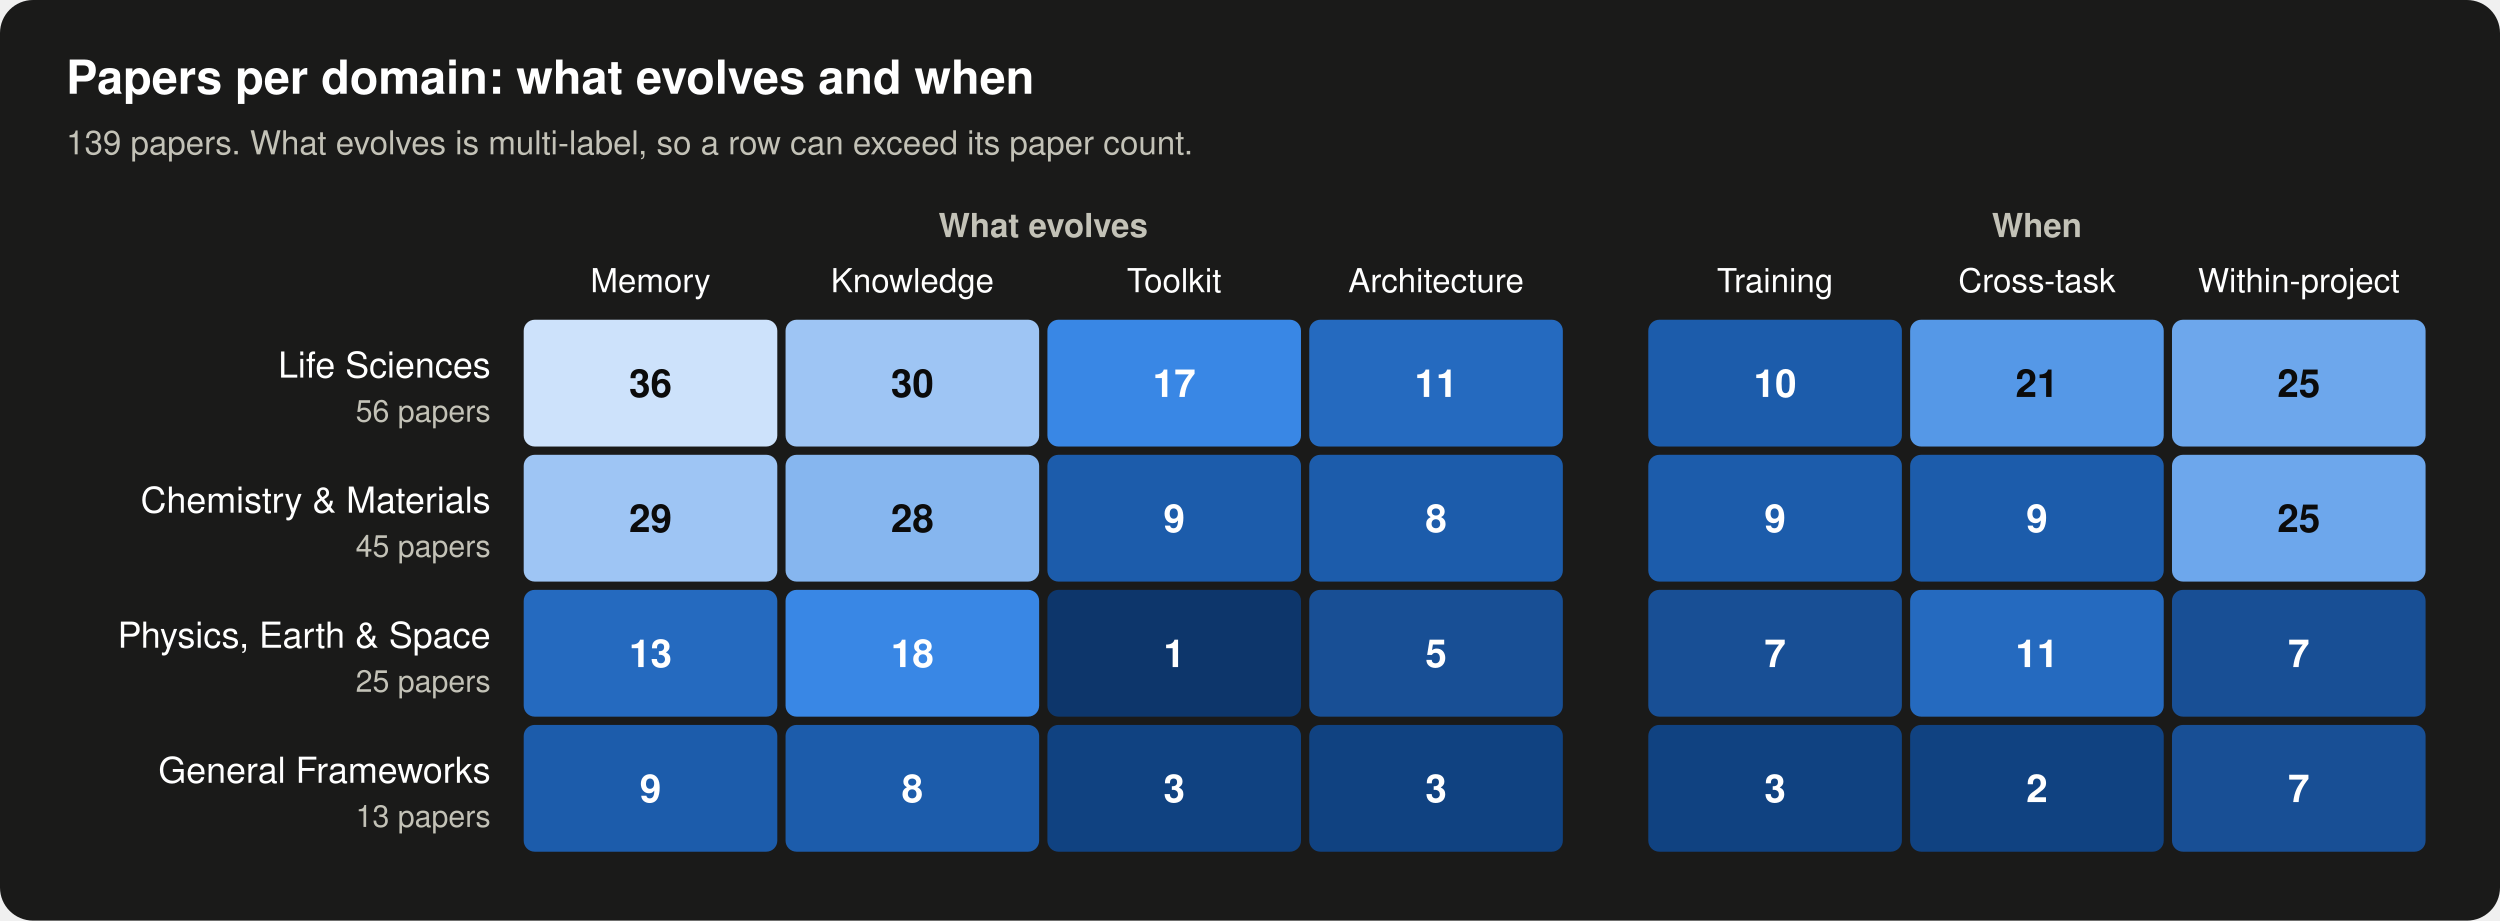
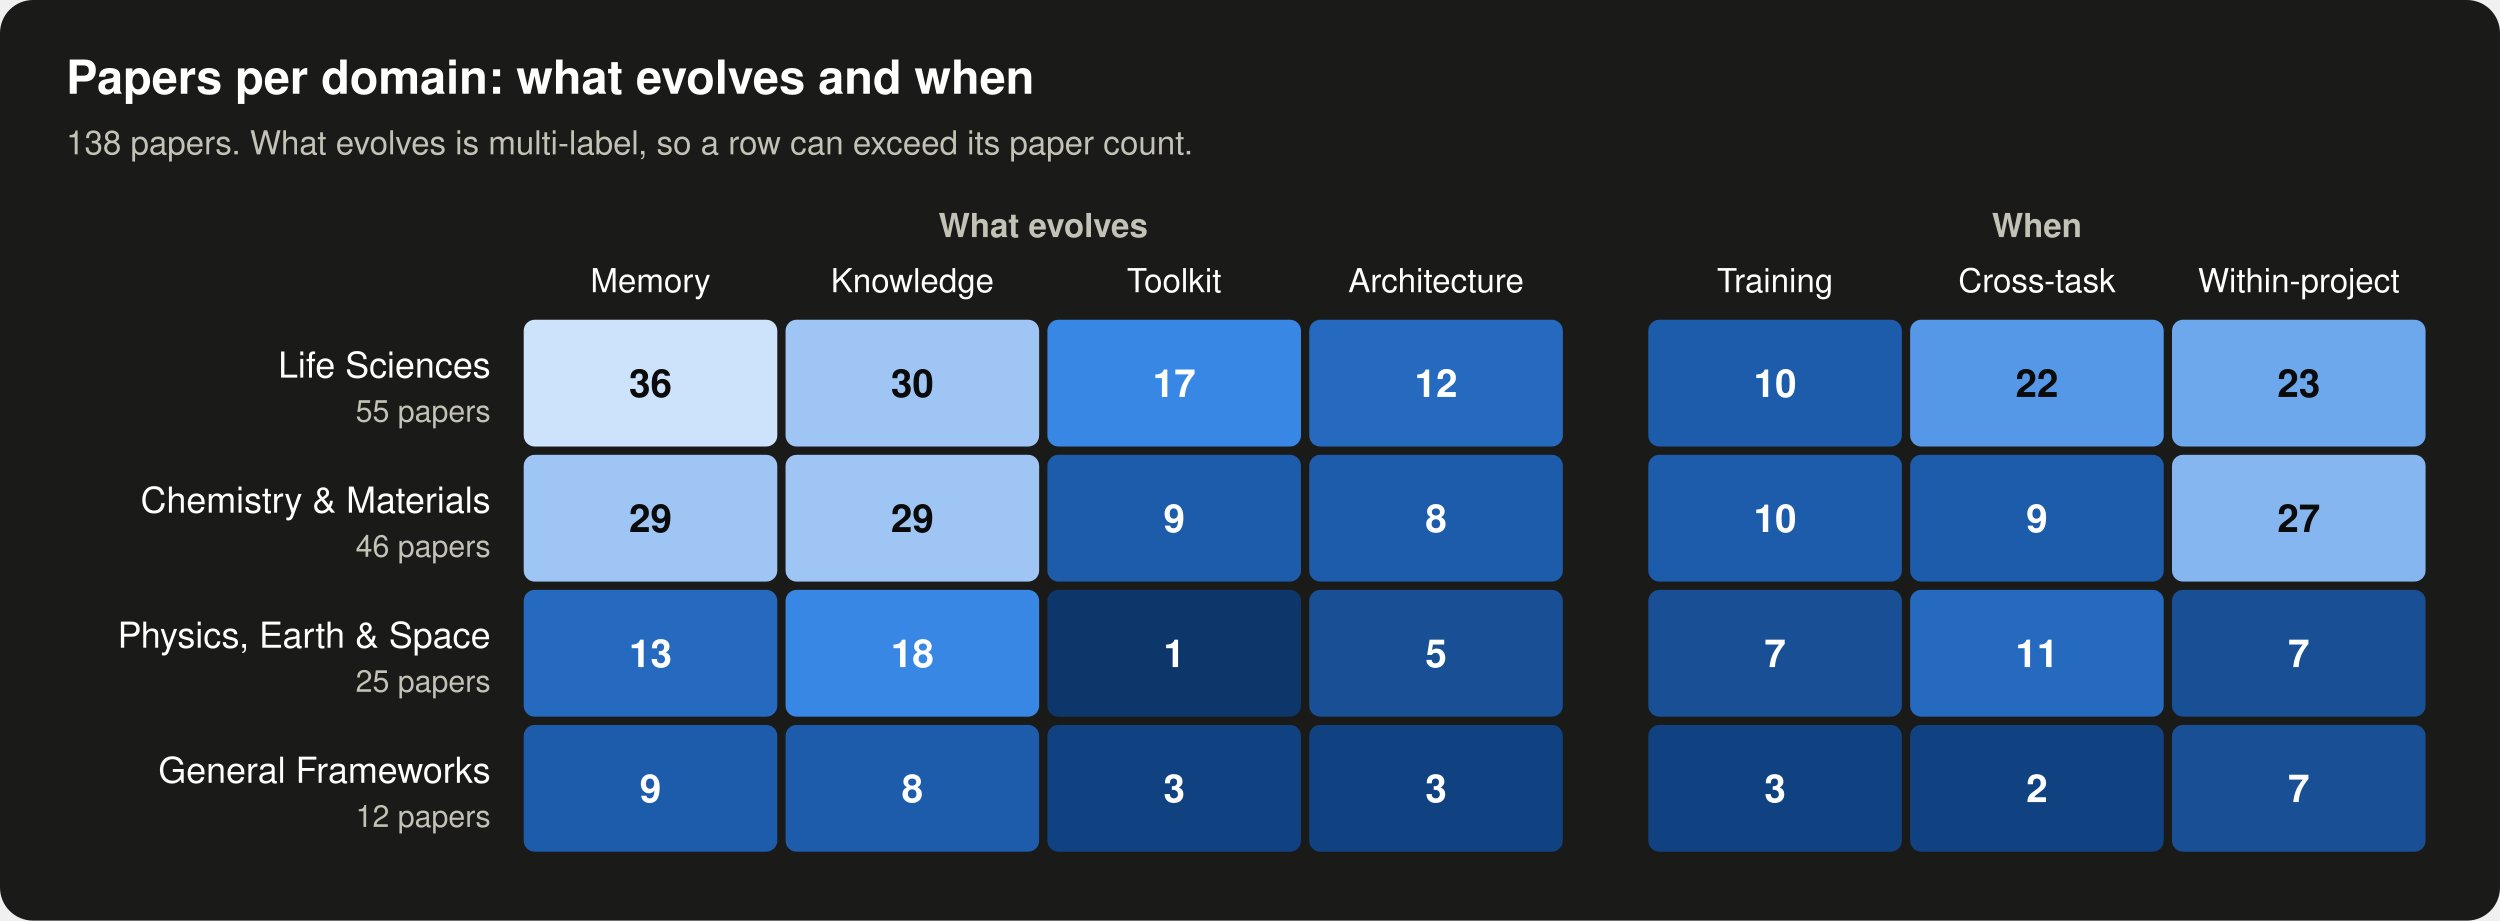
<svg xmlns="http://www.w3.org/2000/svg" width="907" height="334" viewBox="0 0 907 334" font-family="-apple-system,BlinkMacSystemFont,Segoe UI,Helvetica,Arial,sans-serif">
  <rect width="100%" height="100%" rx="12" fill="#1a1a19" />
  <text x="24" y="34" font-size="17" font-weight="600" fill="#ffffff">Papers per domain: what evolves and when</text>
-   <text x="24" y="56" font-size="12" fill="#c3c2b7">139 papers. What evolves is multi-label, so a row can exceed its paper count.</text>
+   <text x="24" y="56" font-size="12" fill="#c3c2b7">138 papers. What evolves is multi-label, so a row can exceed its paper count.</text>
  <text x="378.5" y="86" font-size="12" font-weight="600" text-anchor="middle" fill="#c3c2b7">What evolves</text>
  <text x="739.0" y="86" font-size="12" font-weight="600" text-anchor="middle" fill="#c3c2b7">When</text>
  <text x="236.0" y="106" font-size="12" text-anchor="middle" fill="#ffffff">Memory</text>
  <text x="331.0" y="106" font-size="12" text-anchor="middle" fill="#ffffff">Knowledge</text>
  <text x="426.0" y="106" font-size="12" text-anchor="middle" fill="#ffffff">Toolkit</text>
  <text x="521.0" y="106" font-size="12" text-anchor="middle" fill="#ffffff">Architecture</text>
  <text x="644.0" y="106" font-size="12" text-anchor="middle" fill="#ffffff">Training</text>
  <text x="739.0" y="106" font-size="12" text-anchor="middle" fill="#ffffff">Cross-task</text>
  <text x="834.0" y="106" font-size="12" text-anchor="middle" fill="#ffffff">Within-project</text>
  <text x="178" y="137.0" font-size="13" text-anchor="end" fill="#ffffff">Life Sciences</text>
-   <text x="178" y="153.0" font-size="11" text-anchor="end" fill="#c3c2b7">56 papers</text>
+   <text x="178" y="153.0" font-size="11" text-anchor="end" fill="#c3c2b7">55 papers</text>
  <rect x="190" y="116" width="92" height="46" rx="4" fill="#cde2fb" />
  <text x="236.0" y="144.0" font-size="14" font-weight="600" text-anchor="middle" fill="#0b0b0b">36</text>
  <rect x="285" y="116" width="92" height="46" rx="4" fill="#9ec5f4" />
  <text x="331.0" y="144.0" font-size="14" font-weight="600" text-anchor="middle" fill="#0b0b0b">30</text>
  <rect x="380" y="116" width="92" height="46" rx="4" fill="#3987e5" />
  <text x="426.0" y="144.0" font-size="14" font-weight="600" text-anchor="middle" fill="#ffffff">17</text>
  <rect x="475" y="116" width="92" height="46" rx="4" fill="#256abf" />
-   <text x="521.0" y="144.0" font-size="14" font-weight="600" text-anchor="middle" fill="#ffffff">11</text>
+   <text x="521.0" y="144.0" font-size="14" font-weight="600" text-anchor="middle" fill="#ffffff">12</text>
  <rect x="598" y="116" width="92" height="46" rx="4" fill="#1c5cab" />
  <text x="644.0" y="144.0" font-size="14" font-weight="600" text-anchor="middle" fill="#ffffff">10</text>
  <rect x="693" y="116" width="92" height="46" rx="4" fill="#5598e7" />
-   <text x="739.0" y="144.0" font-size="14" font-weight="600" text-anchor="middle" fill="#0b0b0b">21</text>
+   <text x="739.0" y="144.0" font-size="14" font-weight="600" text-anchor="middle" fill="#0b0b0b">22</text>
  <rect x="788" y="116" width="92" height="46" rx="4" fill="#6da7ec" />
-   <text x="834.0" y="144.0" font-size="14" font-weight="600" text-anchor="middle" fill="#0b0b0b">25</text>
+   <text x="834.0" y="144.0" font-size="14" font-weight="600" text-anchor="middle" fill="#0b0b0b">23</text>
  <text x="178" y="186.0" font-size="13" text-anchor="end" fill="#ffffff">Chemistry &amp; Materials</text>
-   <text x="178" y="202.0" font-size="11" text-anchor="end" fill="#c3c2b7">45 papers</text>
+   <text x="178" y="202.0" font-size="11" text-anchor="end" fill="#c3c2b7">46 papers</text>
  <rect x="190" y="165" width="92" height="46" rx="4" fill="#9ec5f4" />
  <text x="236.0" y="193.0" font-size="14" font-weight="600" text-anchor="middle" fill="#0b0b0b">29</text>
-   <rect x="285" y="165" width="92" height="46" rx="4" fill="#86b6ef" />
-   <text x="331.0" y="193.0" font-size="14" font-weight="600" text-anchor="middle" fill="#0b0b0b">28</text>
+   <rect x="285" y="165" width="92" height="46" rx="4" fill="#9ec5f4" />
+   <text x="331.0" y="193.0" font-size="14" font-weight="600" text-anchor="middle" fill="#0b0b0b">29</text>
  <rect x="380" y="165" width="92" height="46" rx="4" fill="#1c5cab" />
  <text x="426.0" y="193.0" font-size="14" font-weight="600" text-anchor="middle" fill="#ffffff">9</text>
  <rect x="475" y="165" width="92" height="46" rx="4" fill="#1c5cab" />
  <text x="521.0" y="193.0" font-size="14" font-weight="600" text-anchor="middle" fill="#ffffff">8</text>
  <rect x="598" y="165" width="92" height="46" rx="4" fill="#1c5cab" />
-   <text x="644.0" y="193.0" font-size="14" font-weight="600" text-anchor="middle" fill="#ffffff">9</text>
+   <text x="644.0" y="193.0" font-size="14" font-weight="600" text-anchor="middle" fill="#ffffff">10</text>
  <rect x="693" y="165" width="92" height="46" rx="4" fill="#1c5cab" />
  <text x="739.0" y="193.0" font-size="14" font-weight="600" text-anchor="middle" fill="#ffffff">9</text>
-   <rect x="788" y="165" width="92" height="46" rx="4" fill="#6da7ec" />
-   <text x="834.0" y="193.0" font-size="14" font-weight="600" text-anchor="middle" fill="#0b0b0b">25</text>
+   <rect x="788" y="165" width="92" height="46" rx="4" fill="#86b6ef" />
+   <text x="834.0" y="193.0" font-size="14" font-weight="600" text-anchor="middle" fill="#0b0b0b">27</text>
  <text x="178" y="235.0" font-size="13" text-anchor="end" fill="#ffffff">Physics, Earth &amp; Space</text>
  <text x="178" y="251.0" font-size="11" text-anchor="end" fill="#c3c2b7">25 papers</text>
  <rect x="190" y="214" width="92" height="46" rx="4" fill="#256abf" />
  <text x="236.0" y="242.0" font-size="14" font-weight="600" text-anchor="middle" fill="#ffffff">13</text>
  <rect x="285" y="214" width="92" height="46" rx="4" fill="#3987e5" />
  <text x="331.0" y="242.0" font-size="14" font-weight="600" text-anchor="middle" fill="#ffffff">18</text>
  <rect x="380" y="214" width="92" height="46" rx="4" fill="#0d366b" />
  <text x="426.0" y="242.0" font-size="14" font-weight="600" text-anchor="middle" fill="#ffffff">1</text>
  <rect x="475" y="214" width="92" height="46" rx="4" fill="#184f95" />
  <text x="521.0" y="242.0" font-size="14" font-weight="600" text-anchor="middle" fill="#ffffff">5</text>
  <rect x="598" y="214" width="92" height="46" rx="4" fill="#184f95" />
  <text x="644.0" y="242.0" font-size="14" font-weight="600" text-anchor="middle" fill="#ffffff">7</text>
  <rect x="693" y="214" width="92" height="46" rx="4" fill="#256abf" />
  <text x="739.0" y="242.0" font-size="14" font-weight="600" text-anchor="middle" fill="#ffffff">11</text>
  <rect x="788" y="214" width="92" height="46" rx="4" fill="#184f95" />
  <text x="834.0" y="242.0" font-size="14" font-weight="600" text-anchor="middle" fill="#ffffff">7</text>
  <text x="178" y="284.0" font-size="13" text-anchor="end" fill="#ffffff">General Frameworks</text>
-   <text x="178" y="300.0" font-size="11" text-anchor="end" fill="#c3c2b7">13 papers</text>
+   <text x="178" y="300.0" font-size="11" text-anchor="end" fill="#c3c2b7">12 papers</text>
  <rect x="190" y="263" width="92" height="46" rx="4" fill="#1c5cab" />
  <text x="236.0" y="291.0" font-size="14" font-weight="600" text-anchor="middle" fill="#ffffff">9</text>
  <rect x="285" y="263" width="92" height="46" rx="4" fill="#1c5cab" />
  <text x="331.0" y="291.0" font-size="14" font-weight="600" text-anchor="middle" fill="#ffffff">8</text>
  <rect x="380" y="263" width="92" height="46" rx="4" fill="#104281" />
  <text x="426.0" y="291.0" font-size="14" font-weight="600" text-anchor="middle" fill="#ffffff">3</text>
  <rect x="475" y="263" width="92" height="46" rx="4" fill="#104281" />
  <text x="521.0" y="291.0" font-size="14" font-weight="600" text-anchor="middle" fill="#ffffff">3</text>
  <rect x="598" y="263" width="92" height="46" rx="4" fill="#104281" />
  <text x="644.0" y="291.0" font-size="14" font-weight="600" text-anchor="middle" fill="#ffffff">3</text>
  <rect x="693" y="263" width="92" height="46" rx="4" fill="#104281" />
  <text x="739.0" y="291.0" font-size="14" font-weight="600" text-anchor="middle" fill="#ffffff">2</text>
  <rect x="788" y="263" width="92" height="46" rx="4" fill="#184f95" />
  <text x="834.0" y="291.0" font-size="14" font-weight="600" text-anchor="middle" fill="#ffffff">7</text>
</svg>
